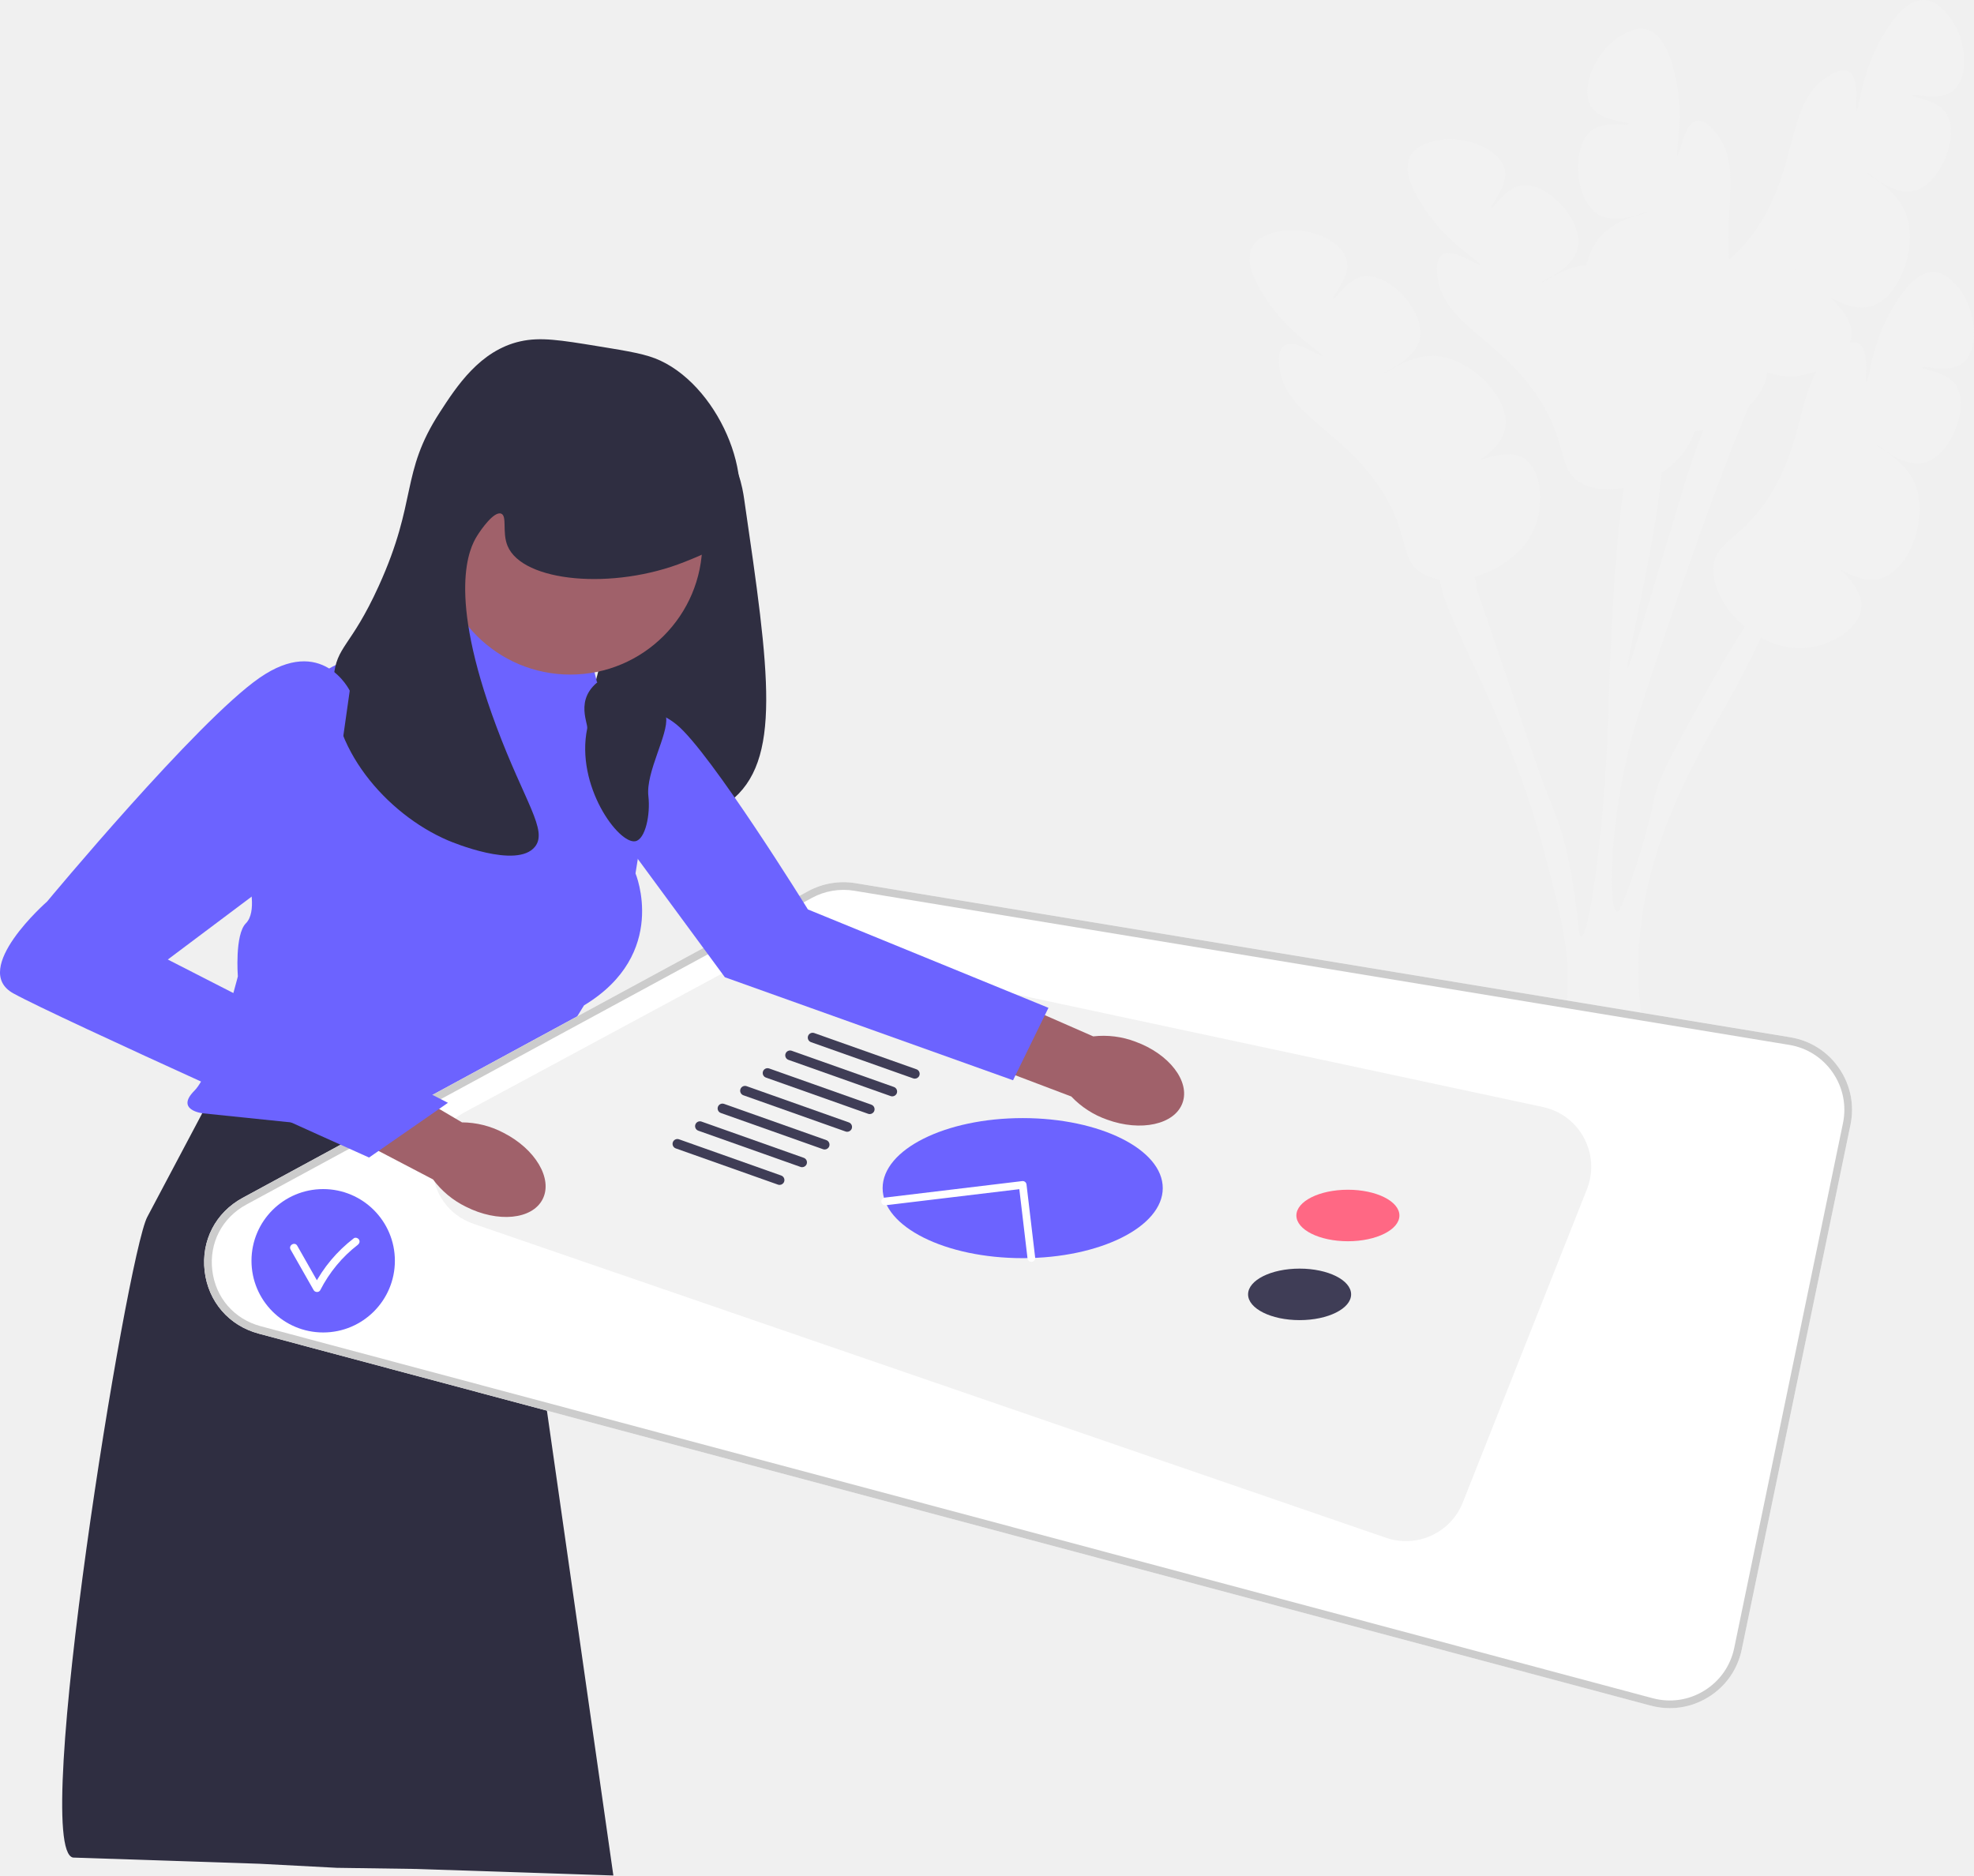
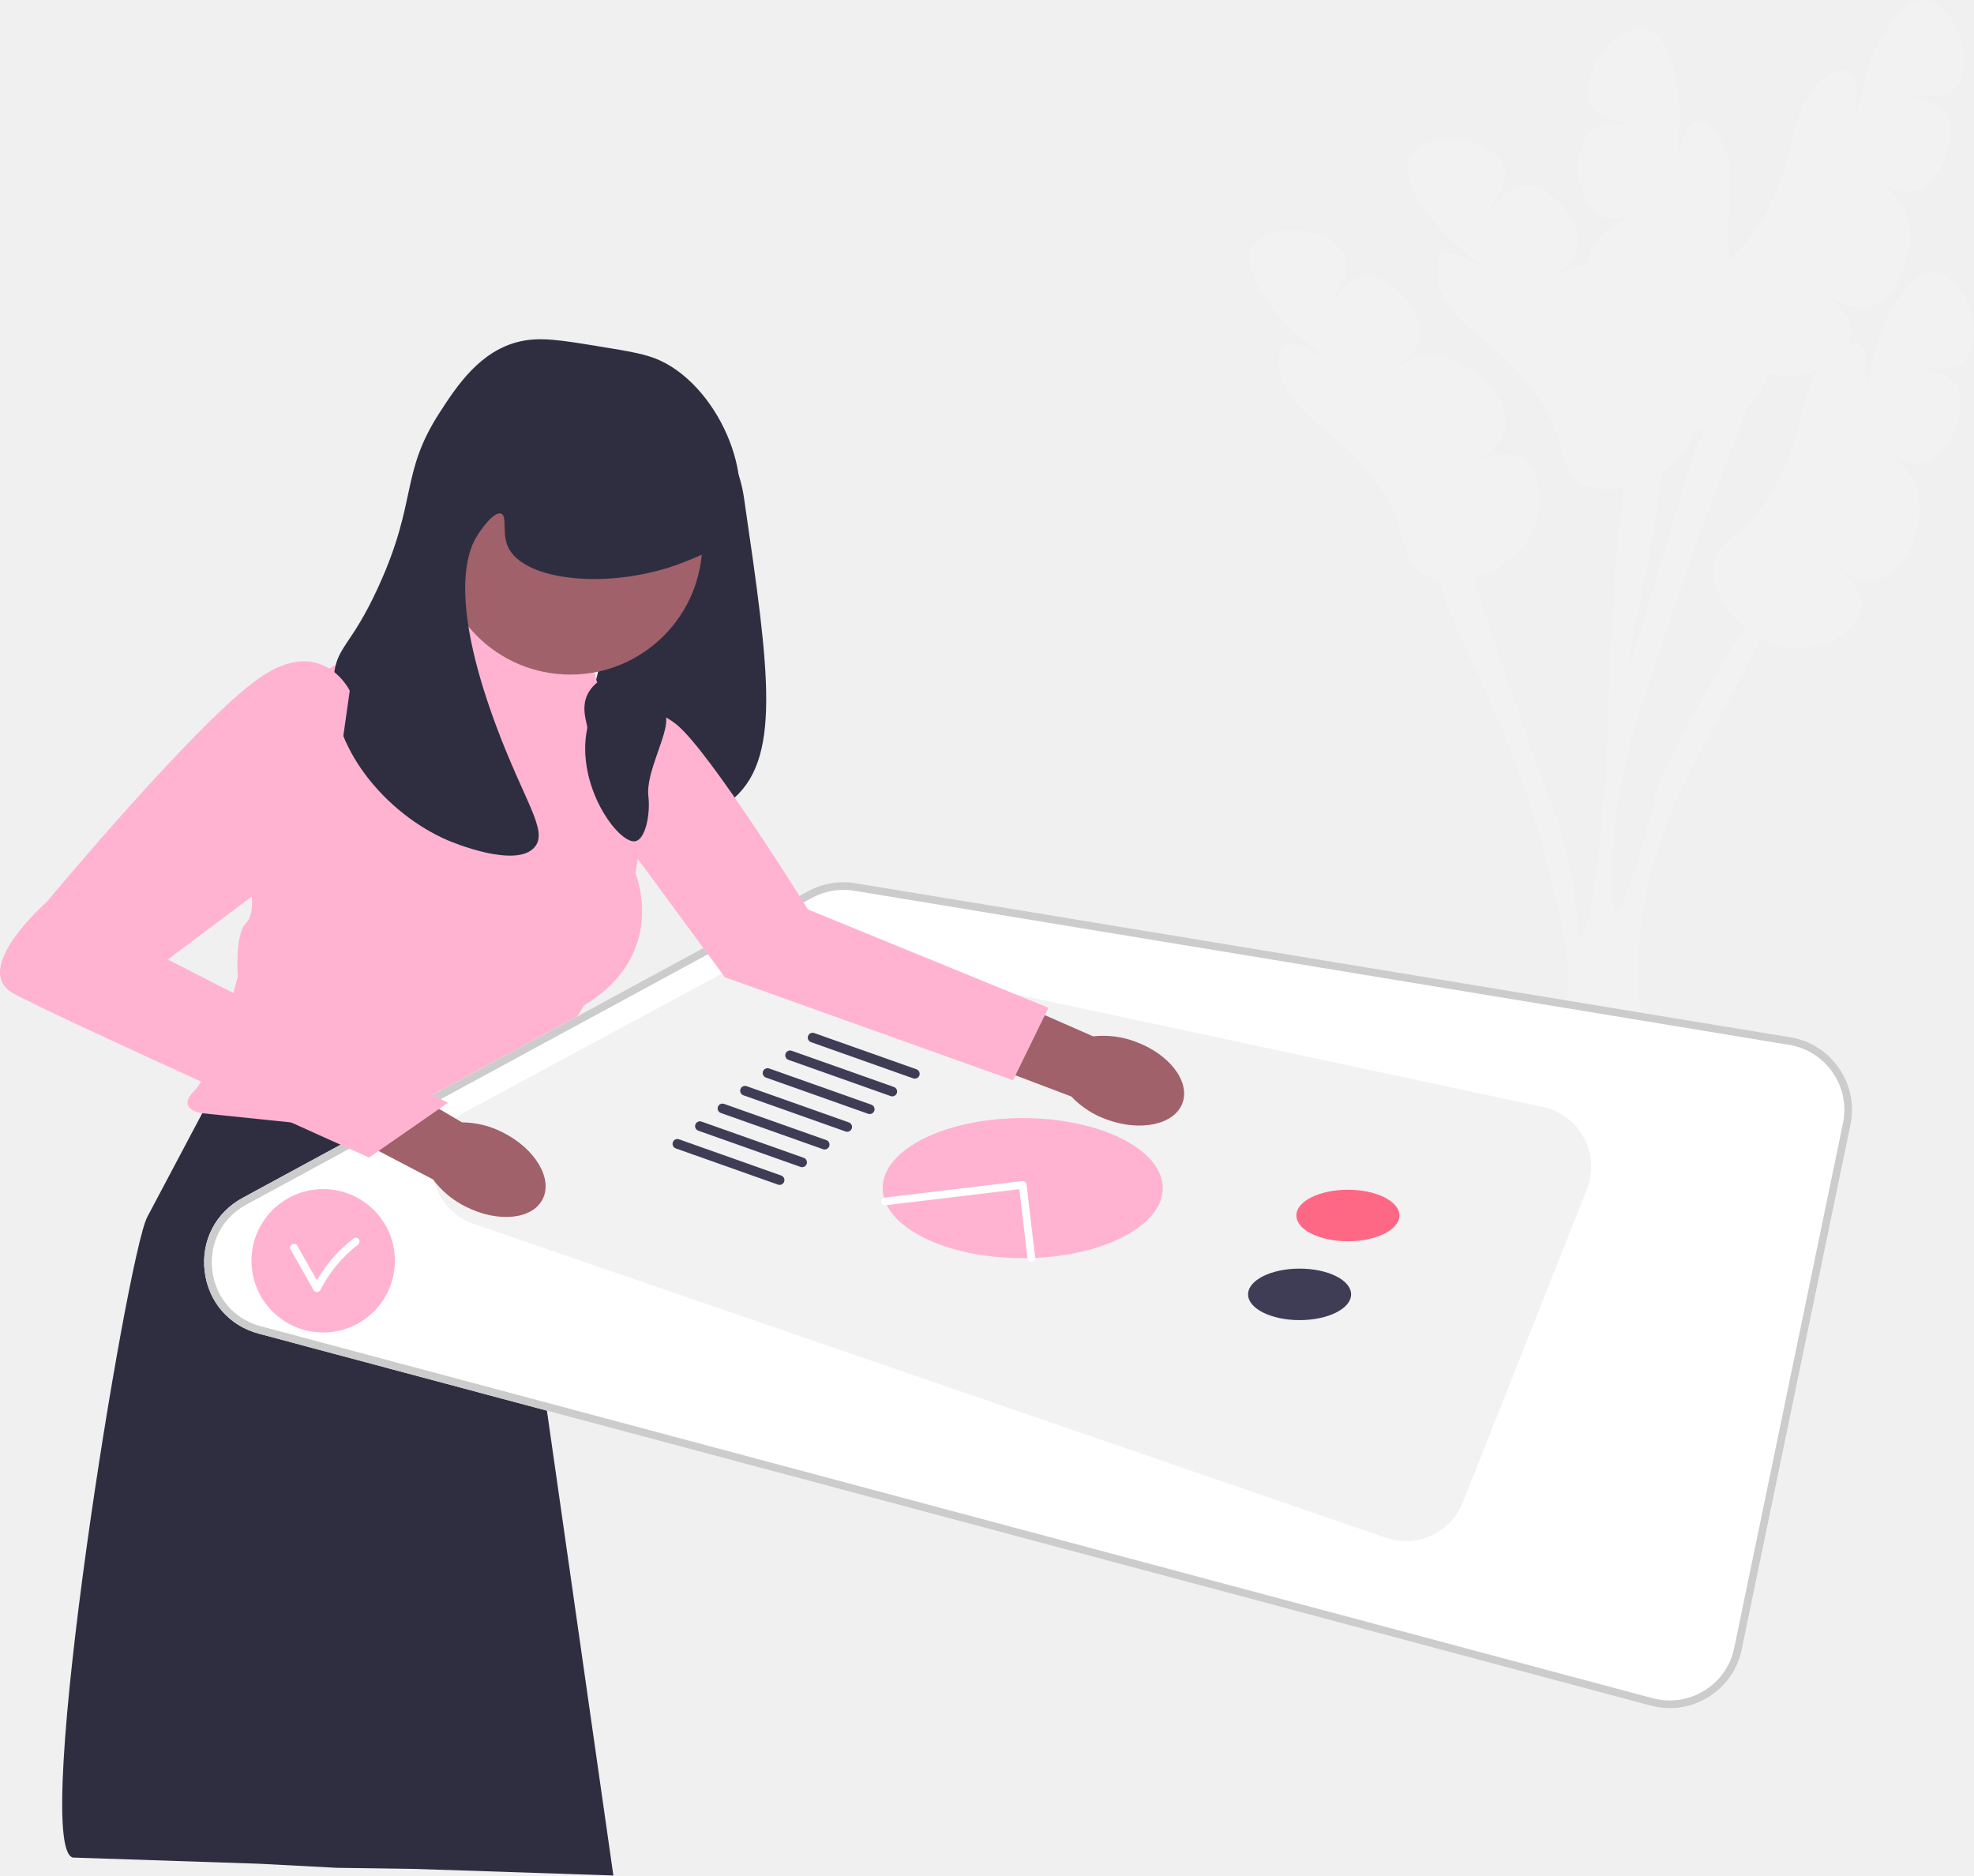
<svg xmlns="http://www.w3.org/2000/svg" width="770.936" height="732.5" viewBox="0 0 770.936 732.5">
  <path d="M733.063,173.909c.375-.552,9.704,8.839,18.188,6.907,10.57-2.407,18.302-22.04,12.57-30.437-3.793-5.557-13.227-5.818-13.031-6.861,.21-1.115,10.363,2.623,15.886-1.842,6.71-5.424,5.308-21.922-2.901-30.575-1.642-1.731-4.37-4.607-8.288-4.835-7.695-.447-13.737,9.683-16.392,14.136-8.443,14.157-9.134,29.01-10.176,28.871-.963-.129,1.594-12.558-3.039-15.103-1.015-.557-2.221-.55-3.419-.273,.303-.784,.522-1.592,.632-2.422,.695-5.235-3.464-10.8-8.378-15.464,5.118,3.032,10.903,5.134,16.021,3.631,11.434-3.359,19.042-24.56,13.031-37.574-4.198-9.09-14.904-13.892-14.551-14.412,.375-.552,9.704,8.839,18.188,6.907,10.57-2.407,18.302-22.04,12.57-30.437-3.793-5.557-13.227-5.818-13.031-6.861,.21-1.115,10.363,2.623,15.886-1.842,6.71-5.424,5.308-21.922-2.901-30.575-1.642-1.731-4.37-4.607-8.288-4.835-7.695-.447-13.737,9.683-16.392,14.136-8.443,14.157-9.134,29.01-10.176,28.871-.963-.129,1.594-12.558-3.039-15.103-2.901-1.594-7.363,1.379-8.749,2.302-15.239,10.153-11.016,32.229-25.095,55.716-4.533,7.562-9.049,12.078-12.86,15.494-1.741-21.029,4.671-37.172-5.042-49.399-1.036-1.304-4.371-5.502-7.621-4.875-5.19,1.001-6.57,13.615-7.526,13.442-1.034-.187,2.864-14.536-.828-30.601-1.161-5.053-3.804-16.549-11.265-18.484-3.799-.985-7.278,.915-9.372,2.059-10.468,5.717-16.863,20.989-12.141,28.21,3.887,5.944,14.697,5.501,14.555,6.627-.133,1.052-9.192-1.593-14.508,2.532-8.031,6.234-6.695,27.291,2.627,32.825,7.483,4.442,19.243-1.634,19.43-.994,.177,.604-11.486,1.89-18.271,9.253-2.816,3.057-4.748,7.121-5.84,11.513-9.239,.694-17.147,7.315-17.443,6.804-.335-.577,12.173-4.91,14.111-13.394,2.415-10.568-11.922-26.05-21.974-24.527-6.653,1.008-10.979,9.395-11.833,8.767-.914-.673,6.858-8.2,5.23-15.113-1.978-8.398-17.451-14.289-28.808-10.645-2.272,.729-6.047,1.94-7.951,5.372-3.74,6.74,2.768,16.577,5.629,20.901,9.095,13.747,22.179,20.812,21.602,21.69-.533,.812-10.625-6.882-14.927-3.811-2.694,1.923-1.95,7.233-1.72,8.882,2.539,18.135,24.263,23.904,39.321,46.775,12.262,18.624,7.03,28.732,17.418,33.781,4.46,2.167,10.138,2.586,15.942,1.543l-0,0c-4.492,30.078-5.761,81.517-5.761,81.517-1.268,51.453-7.882,93.827-10.778,93.746-1.608-.049-1.015-13.009-5.886-33.852-3.418-14.613-5.032-13.939-13.908-40.012-14.085-41.359-21.126-62.032-21.141-62.145-.075-.899-.198-2.714-.712-4.55,10.425-2.917,20.548-10.39,24.064-20.877,2.813-8.39,2.074-20.852-4.769-25.342-4.415-2.897-11.233-1.563-17.568,.842,4.952-3.297,9.355-7.598,10.219-12.862,1.932-11.76-13.872-27.809-28.205-28.037-10.011-.159-18.981,7.405-19.297,6.861-.335-.577,12.173-4.91,14.111-13.394,2.415-10.568-11.922-26.05-21.974-24.527-6.652,1.008-10.979,9.395-11.833,8.767-.914-.673,6.858-8.2,5.23-15.113-1.978-8.398-17.451-14.29-28.808-10.645-2.272,.729-6.047,1.94-7.951,5.372-3.74,6.74,2.768,16.577,5.629,20.901,9.095,13.747,22.179,20.812,21.602,21.69-.533,.812-10.625-6.882-14.927-3.811-2.694,1.923-1.95,7.233-1.72,8.882,2.539,18.135,24.263,23.904,39.321,46.775,12.262,18.624,7.03,28.732,17.418,33.781,1.798,.874,3.797,1.455,5.919,1.781l0,.01c.914,14.22,26.532,52.436,40.79,106.77,7.102,27.07,10.988,41.838,8.191,62.402-2.763,20.387-10.435,34.147-10.296,43.232,.011,.85,.085,1.634,.242,2.392l42.107-5.527c.282-.816,.504-1.653,.68-2.513,3.207-15.468-8.492-38.977-2.547-76.892,4.415-28.135,16.511-51.276,22.151-62.057,6.93-13.259,15.117-25.73,23.958-45.096,5.676,3.126,12.112,4.785,18.498,3.983,8.78-1.104,19.689-7.174,20.767-15.288,.695-5.235-3.464-10.8-8.378-15.464,5.118,3.032,10.903,5.134,16.021,3.63,11.434-3.359,19.042-24.56,13.031-37.574-4.198-9.089-14.904-13.892-14.551-14.412Zm-171.31,13.863c-.031-.061,.409-.252,1.175-.563-.722,.405-1.144,.624-1.175,.563Zm139.976-81.866c-.678-.474-1.058-.76-1.017-.814,.041-.054,.405,.259,1.017,.814Zm-43.667,21.705c.753-.341,1.195-.527,1.218-.463,.023,.064-.427,.219-1.218,.463Zm-34.607,24.651c-.031-.061,.409-.252,1.175-.563-.722,.405-1.144,.624-1.175,.563Zm12.113,108.774c-1.011-.228,11.286-49.966,13.303-76.373,5.836-3.826,10.63-9.214,12.832-15.782,.038-.114,.073-.232,.11-.347,1.167-.162,2.328-.382,3.478-.653-4.115,10.405-6.411,17.961-6.411,17.961-10.686,35.204-22.39,75.404-23.312,75.193Zm45.895-16.238c-3.375,5.175-7.329,11.537-12.775,21.268-13.968,24.931-20.945,37.388-22.78,46.27-.482,2.371-3.026,15.199-8.855,31.458-2.979,8.297-4.469,12.445-5.602,12.277-3.209-.488-3.263-33.215,5.619-67.1,1.522-5.769,2.736-9.491,5.044-16.531,3.744-11.485,24.608-75.32,41.021-114.046l.002-.005c3.031-2.905,5.299-6.229,6.412-9.727,.355-1.117,.555-2.15,.635-3.133,3.925,1.248,8.043,1.751,12.141,1.235,2.292-.288,4.728-.917,7.097-1.83-6.554,11.615-6.448,29.008-17.387,47.256-11.464,19.125-22.841,18.795-22.885,30.345-.029,7.67,4.964,16.155,12.318,22.257l-.005,.008Zm23.097-33.454c.041-.054,.405,.259,1.017,.814-.678-.475-1.058-.76-1.017-.814Z" fill="#f2f2f2" />
  <path d="M264.226,161.609c6.429-1.071,13.425,6.781,16.347,10.06,7.801,8.755,9.43,18.941,10.06,23.264,9.941,68.226,14.911,102.338-5.659,118.205-19.549,15.079-55.281,11.035-62.246-2.515-2.713-5.278-.445-10.8,3.144-21.377,6.632-19.548,10.541-39.922,16.347-59.731,13.258-45.232,12.145-66.262,22.006-67.905Z" fill="#2f2e41" />
  <path d="M88.804,416.253l-31.286,59.049c-7.986,15.074-45.777,247.272-28.971,250.198l72.796,2.415,30.204,1.585,31.046,.447,76.954,2.553-43.227-302.415-107.516-13.832Z" fill="#2f2e41" />
-   <path d="M165.826,243.032l62.246,2.515,5.03,20.749,14.99,12.229c5.511,4.496,8.215,11.585,7.098,18.609l-6.997,43.983s13.204,31.437-20.12,51.557l-33.324,54.072-115.69-11.946s-10.689-1.258-3.144-8.802c7.545-7.545,16.976-44.641,16.976-44.641,0,0-1.258-16.347,3.144-20.749s1.337-15.719,1.337-15.719l17.902-66.175c3.488-12.895,15.188-21.85,28.546-21.85h19.852l2.154-13.832Z" fill="#6c63ff" />
+   <path d="M165.826,243.032l62.246,2.515,5.03,20.749,14.99,12.229c5.511,4.496,8.215,11.585,7.098,18.609l-6.997,43.983s13.204,31.437-20.12,51.557l-33.324,54.072-115.69-11.946s-10.689-1.258-3.144-8.802c7.545-7.545,16.976-44.641,16.976-44.641,0,0-1.258-16.347,3.144-20.749s1.337-15.719,1.337-15.719l17.902-66.175c3.488-12.895,15.188-21.85,28.546-21.85h19.852l2.154-13.832Z" fill="#ffb3d1" />
  <path d="M644.667,666.158L101.049,520.871c-11.614-3.104-19.708-12.448-21.122-24.387s4.272-22.915,14.84-28.646l220.923-119.815c5.583-3.029,12.111-4.129,18.378-3.094l365.157,60.197c7.795,1.285,14.551,5.581,19.022,12.095s6.05,14.361,4.447,22.098l-42.462,204.904c-1.621,7.821-6.258,14.438-13.056,18.631-4.609,2.843-9.767,4.297-15.016,4.297-2.494,0-5.009-.328-7.494-.992Z" fill="#fff" />
  <path d="M644.667,666.158L101.049,520.871c-11.614-3.104-19.708-12.448-21.122-24.387s4.272-22.915,14.84-28.646l220.923-119.815c5.583-3.029,12.111-4.129,18.378-3.094l365.157,60.197c7.795,1.285,14.551,5.581,19.022,12.095s6.05,14.361,4.447,22.098l-42.462,204.904c-1.621,7.821-6.258,14.438-13.056,18.631-4.609,2.843-9.767,4.297-15.016,4.297-2.494,0-5.009-.328-7.494-.992Zm54.07-258.071l-365.157-60.198c-5.613-.927-11.459,.058-16.459,2.771l-220.923,119.815c-9.465,5.133-14.558,14.964-13.291,25.656s8.515,19.062,18.917,21.842l543.618,145.287c6.911,1.846,14.072,.796,20.161-2.96,6.089-3.755,10.242-9.682,11.693-16.687l42.462-204.904c1.436-6.928,.021-13.957-3.983-19.791-4.004-5.834-10.055-9.681-17.037-10.831l.244-1.48-.244,1.48Z" fill="#ccc" />
  <path d="M619.761,464.494l-48.48,122.332c-4.7,11.86-17.895,17.928-29.958,13.778l-356.335-122.604c-19.675-6.77-21.874-33.718-3.555-43.587l114.675-61.781c4.989-2.688,10.772-3.513,16.314-2.328l290.14,62.053c14.438,3.088,22.639,18.411,17.199,32.137Z" fill="#f2f2f2" />
  <ellipse cx="526.414" cy="474.727" rx="20.12" ry="10.06" fill="#ff6884" />
  <ellipse cx="507.552" cy="505.535" rx="20.12" ry="10.06" fill="#3f3d56" />
-   <ellipse cx="399.407" cy="464.038" rx="54.701" ry="27.351" fill="#6c63ff" />
+   <ellipse cx="399.407" cy="464.038" rx="54.701" ry="27.351" fill="#ffb3d1" />
  <path d="M304.466,462.781c.776,0,1.504-.483,1.778-1.257,.348-.982-.166-2.06-1.148-2.408l-39.916-14.147c-.979-.347-2.059,.166-2.408,1.148-.348,.982,.166,2.06,1.148,2.408l39.916,14.147c.208,.074,.421,.109,.63,.109Z" fill="#3f3d56" />
  <path d="M313.268,455.865c.776,0,1.504-.483,1.778-1.257,.348-.982-.166-2.06-1.148-2.408l-39.916-14.147c-.979-.347-2.059,.166-2.408,1.148-.348,.982,.166,2.06,1.148,2.408l39.916,14.147c.208,.074,.421,.109,.63,.109Z" fill="#3f3d56" />
  <path d="M322.071,448.949c.776,0,1.504-.483,1.778-1.257,.348-.982-.166-2.06-1.148-2.408l-39.916-14.147c-.98-.346-2.06,.166-2.408,1.148-.348,.982,.166,2.06,1.148,2.408l39.916,14.147c.208,.074,.421,.109,.63,.109Z" fill="#3f3d56" />
  <path d="M330.873,442.032c.776,0,1.504-.483,1.778-1.257,.348-.982-.166-2.06-1.148-2.408l-39.916-14.147c-.979-.347-2.06,.166-2.408,1.148-.348,.982,.166,2.06,1.148,2.408l39.916,14.147c.208,.074,.421,.109,.63,.109Z" fill="#3f3d56" />
  <path d="M339.676,435.116c.776,0,1.504-.483,1.778-1.257,.348-.982-.166-2.06-1.148-2.408l-39.916-14.147c-.979-.347-2.059,.166-2.408,1.148-.348,.982,.166,2.06,1.148,2.408l39.916,14.147c.208,.074,.421,.109,.63,.109Z" fill="#3f3d56" />
  <path d="M348.478,428.2c.776,0,1.504-.483,1.778-1.257,.348-.982-.166-2.06-1.148-2.408l-39.916-14.147c-.98-.346-2.059,.166-2.408,1.148-.348,.982,.166,2.06,1.148,2.408l39.916,14.147c.208,.074,.421,.109,.63,.109Z" fill="#3f3d56" />
  <path d="M357.281,421.284c.776,0,1.504-.483,1.778-1.257,.348-.982-.166-2.06-1.148-2.408l-39.916-14.147c-.98-.347-2.059,.166-2.408,1.148-.348,.982,.166,2.06,1.148,2.408l39.916,14.147c.208,.074,.421,.109,.63,.109Z" fill="#3f3d56" />
  <circle cx="222.728" cy="211.909" r="51.557" fill="#a0616a" />
  <path d="M233.417,135.202c-14.516-2.366-22.311-3.637-30.18-1.886-15.763,3.507-24.907,17.599-31.437,27.665-15.617,24.07-8.556,34.186-23.892,67.905-11.001,24.188-16.548,23.189-17.605,35.839-2.219,26.554,20.369,53.116,44.641,63.504,1.621,.694,26.845,11.249,33.952,2.515,5.21-6.403-3.994-17.423-15.09-47.156-19.511-52.281-10.292-69.754-7.545-74.192,1.735-2.804,6.685-9.774,9.431-8.802,2.484,.879,.334,7.259,2.515,12.575,5.844,14.243,41.363,17.406,69.162,6.287,8.198-3.279,13.228-5.291,16.976-10.689,12.716-18.315-2.465-56.698-26.407-67.905-5.447-2.549-11.805-3.586-24.521-5.659Z" fill="#2f2e41" />
-   <path id="b-436" d="M196.554,442.382c12.539,6.36,19.422,17.986,15.373,25.965-4.049,7.979-17.494,9.29-30.037,2.926-5.045-2.474-9.425-6.119-12.772-10.632l-52.79-27.619,13.489-24.496,50.609,29.829c5.621,.035,11.151,1.417,16.128,4.028Z" fill="#a0616a" />
-   <path id="c-437" d="M443.448,406.845c13.209,4.818,21.43,15.538,18.363,23.944-3.067,8.406-16.26,11.312-29.473,6.491-5.304-1.853-10.088-4.95-13.95-9.031l-55.709-21.12,10.468-25.932,53.808,23.573c5.585-.636,11.241,.075,16.494,2.074Z" fill="#a0616a" />
-   <path d="M136.589,269.754s-10.689-22.006-35.21-5.03c-24.521,16.976-82.995,87.396-82.995,87.396,0,0-30.18,26.407-13.204,35.839s138.954,64.132,138.954,64.132l30.809-21.377-109.402-55.959,62.843-47.156,8.206-57.845Z" fill="#6c63ff" />
-   <path d="M243.477,282.958s7.481-10.689,20.717,0,51.33,72.235,51.33,72.235l93.944,38.425-13.832,28.294-112.546-40.24-49.042-66.647,9.431-32.066Z" fill="#6c63ff" />
+   <path id="b-237" d="M196.554,442.382c12.539,6.36,19.422,17.986,15.373,25.965-4.049,7.979-17.494,9.29-30.037,2.926-5.045-2.474-9.425-6.119-12.772-10.632l-52.79-27.619,13.489-24.496,50.609,29.829c5.621,.035,11.151,1.417,16.128,4.028Z" fill="#a0616a" />
+   <path id="c-238" d="M443.448,406.845c13.209,4.818,21.43,15.538,18.363,23.944-3.067,8.406-16.26,11.312-29.473,6.491-5.304-1.853-10.088-4.95-13.95-9.031l-55.709-21.12,10.468-25.932,53.808,23.573c5.585-.636,11.241,.075,16.494,2.074Z" fill="#a0616a" />
+   <path d="M136.589,269.754s-10.689-22.006-35.21-5.03c-24.521,16.976-82.995,87.396-82.995,87.396,0,0-30.18,26.407-13.204,35.839s138.954,64.132,138.954,64.132l30.809-21.377-109.402-55.959,62.843-47.156,8.206-57.845Z" fill="#ffb3d1" />
+   <path d="M243.477,282.958s7.481-10.689,20.717,0,51.33,72.235,51.33,72.235l93.944,38.425-13.832,28.294-112.546-40.24-49.042-66.647,9.431-32.066Z" fill="#ffb3d1" />
  <path d="M237.504,263.781c-14.259,7.281-7.698,18.46-8.174,20.749-4.634,22.29,12.306,45.377,18.862,44.012,3.846-.801,5.868-10.381,5.03-17.605-1.087-9.365,7.919-24.188,6.916-30.809-2.461-16.243,12.386-16.547,9.431-22.635-1.732-3.568-23.569,1.949-32.066,6.287Z" fill="#2f2e41" />
  <path d="M402.787,492.835c.059,0,.119-.003,.178-.011,.823-.097,1.411-.843,1.313-1.666l-3.382-28.554c-.047-.396-.249-.756-.562-1.002-.313-.246-.709-.356-1.107-.311l-53.709,6.459c-.822,.099-1.409,.846-1.31,1.668,.099,.823,.847,1.414,1.668,1.311l52.217-6.279,3.205,27.062c.09,.763,.738,1.323,1.488,1.323Z" fill="#fff" />
  <g>
-     <circle cx="126.217" cy="492.413" r="28" fill="#6c63ff" />
+     <circle cx="126.217" cy="492.413" r="28" fill="#ffb3d1" />
    <path d="M113.495,488.046l9,15.827c.535,.942,2.073,1.01,2.59,0,3.515-6.864,8.479-12.94,14.598-17.649,.647-.498,.975-1.284,.538-2.052-.362-.636-1.411-1.031-2.052-.538-6.536,5.03-11.911,11.376-15.674,18.726h2.59l-9-15.827c-.954-1.678-3.547-.168-2.59,1.514h0Z" fill="#fff" />
  </g>
</svg>
